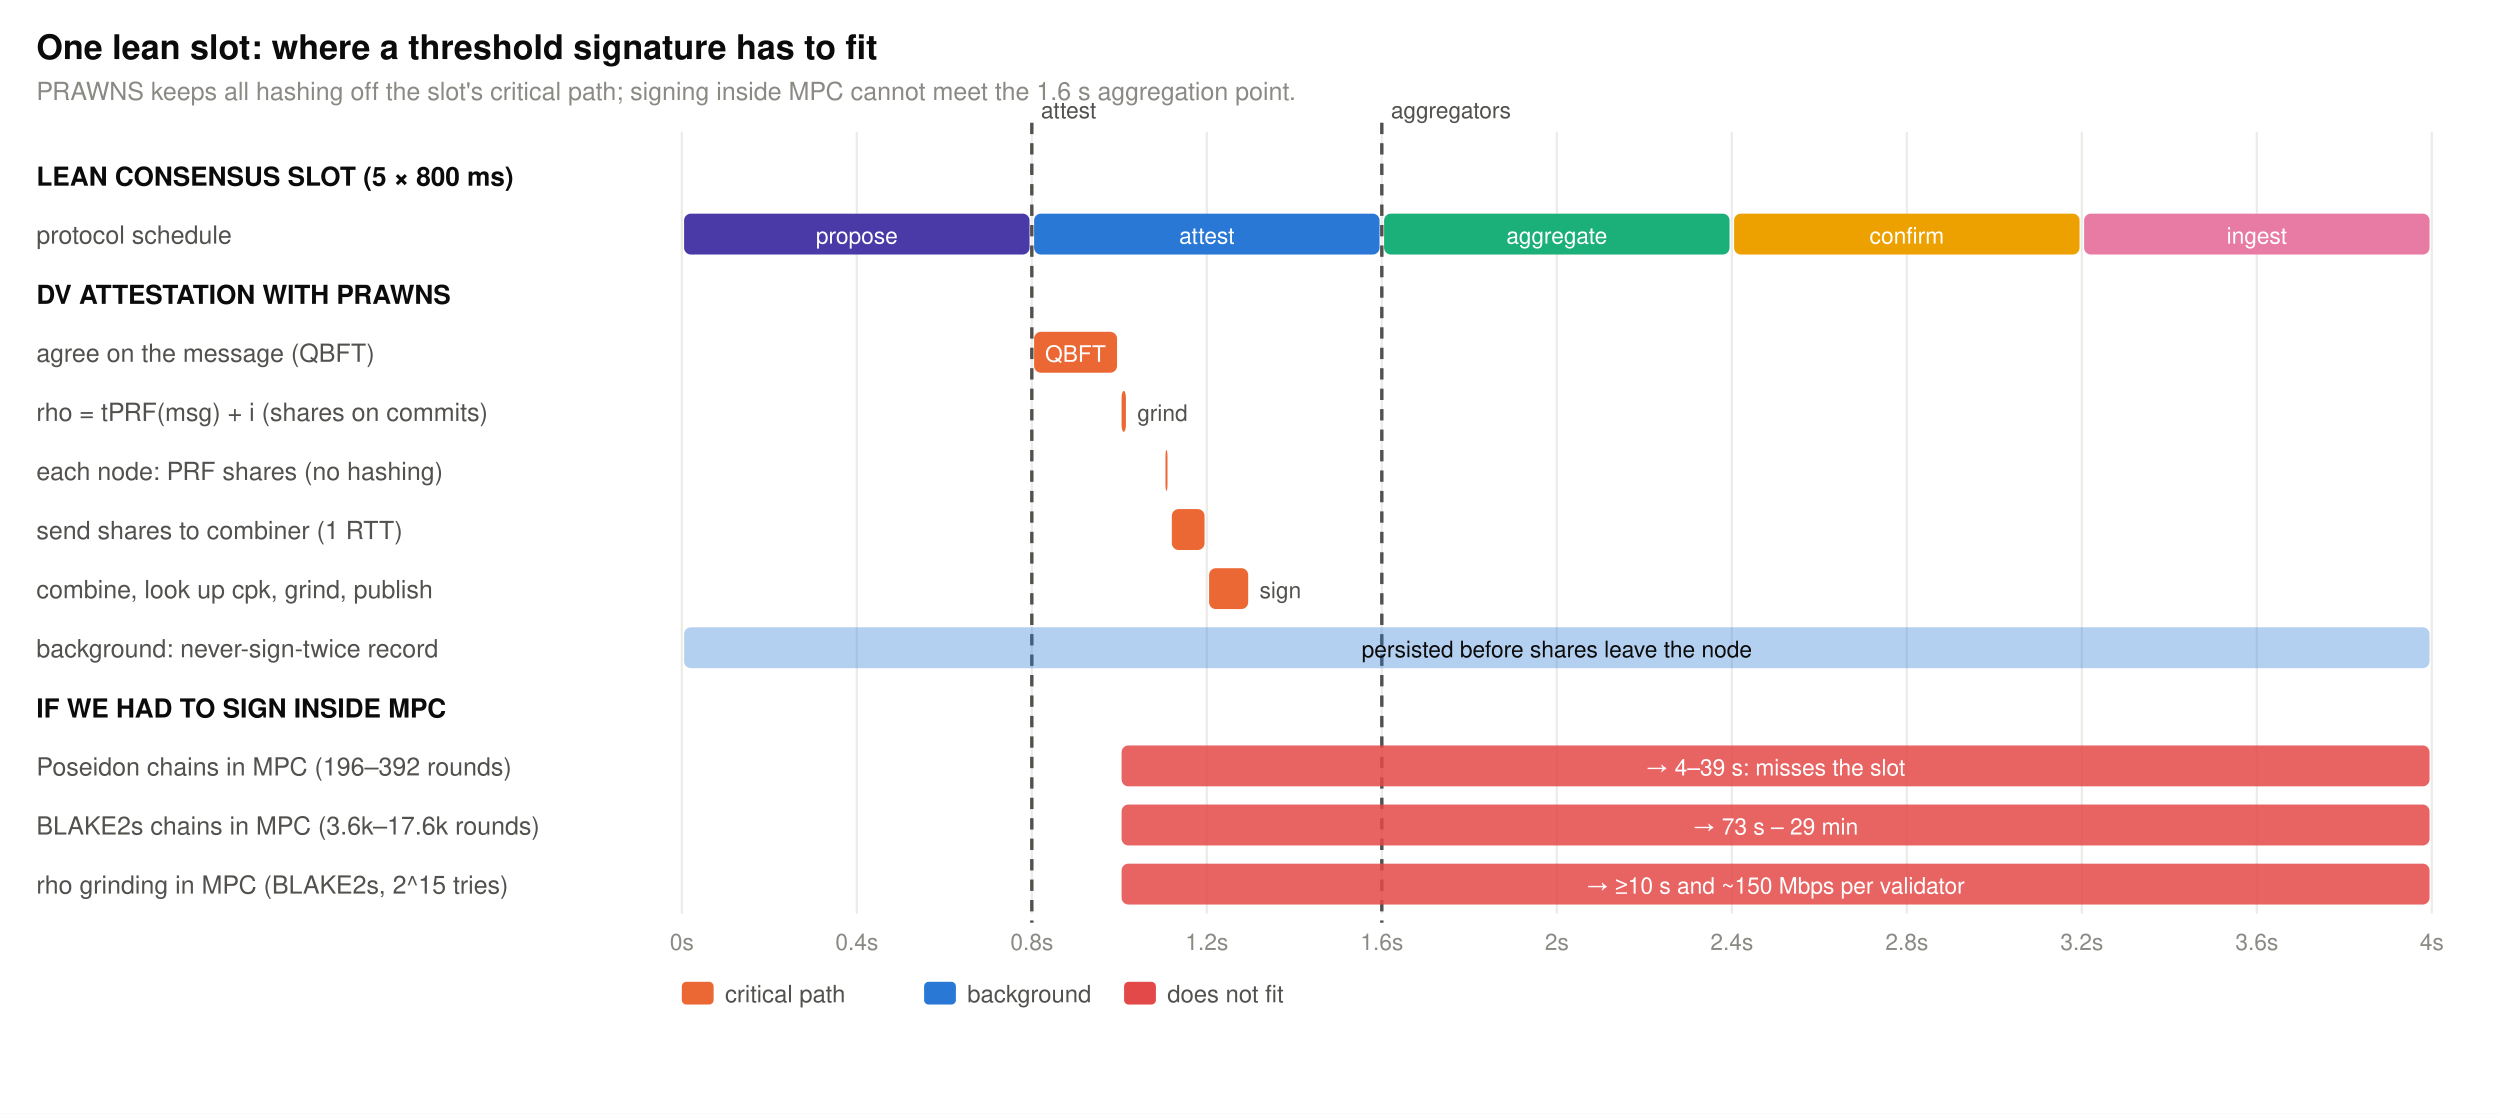
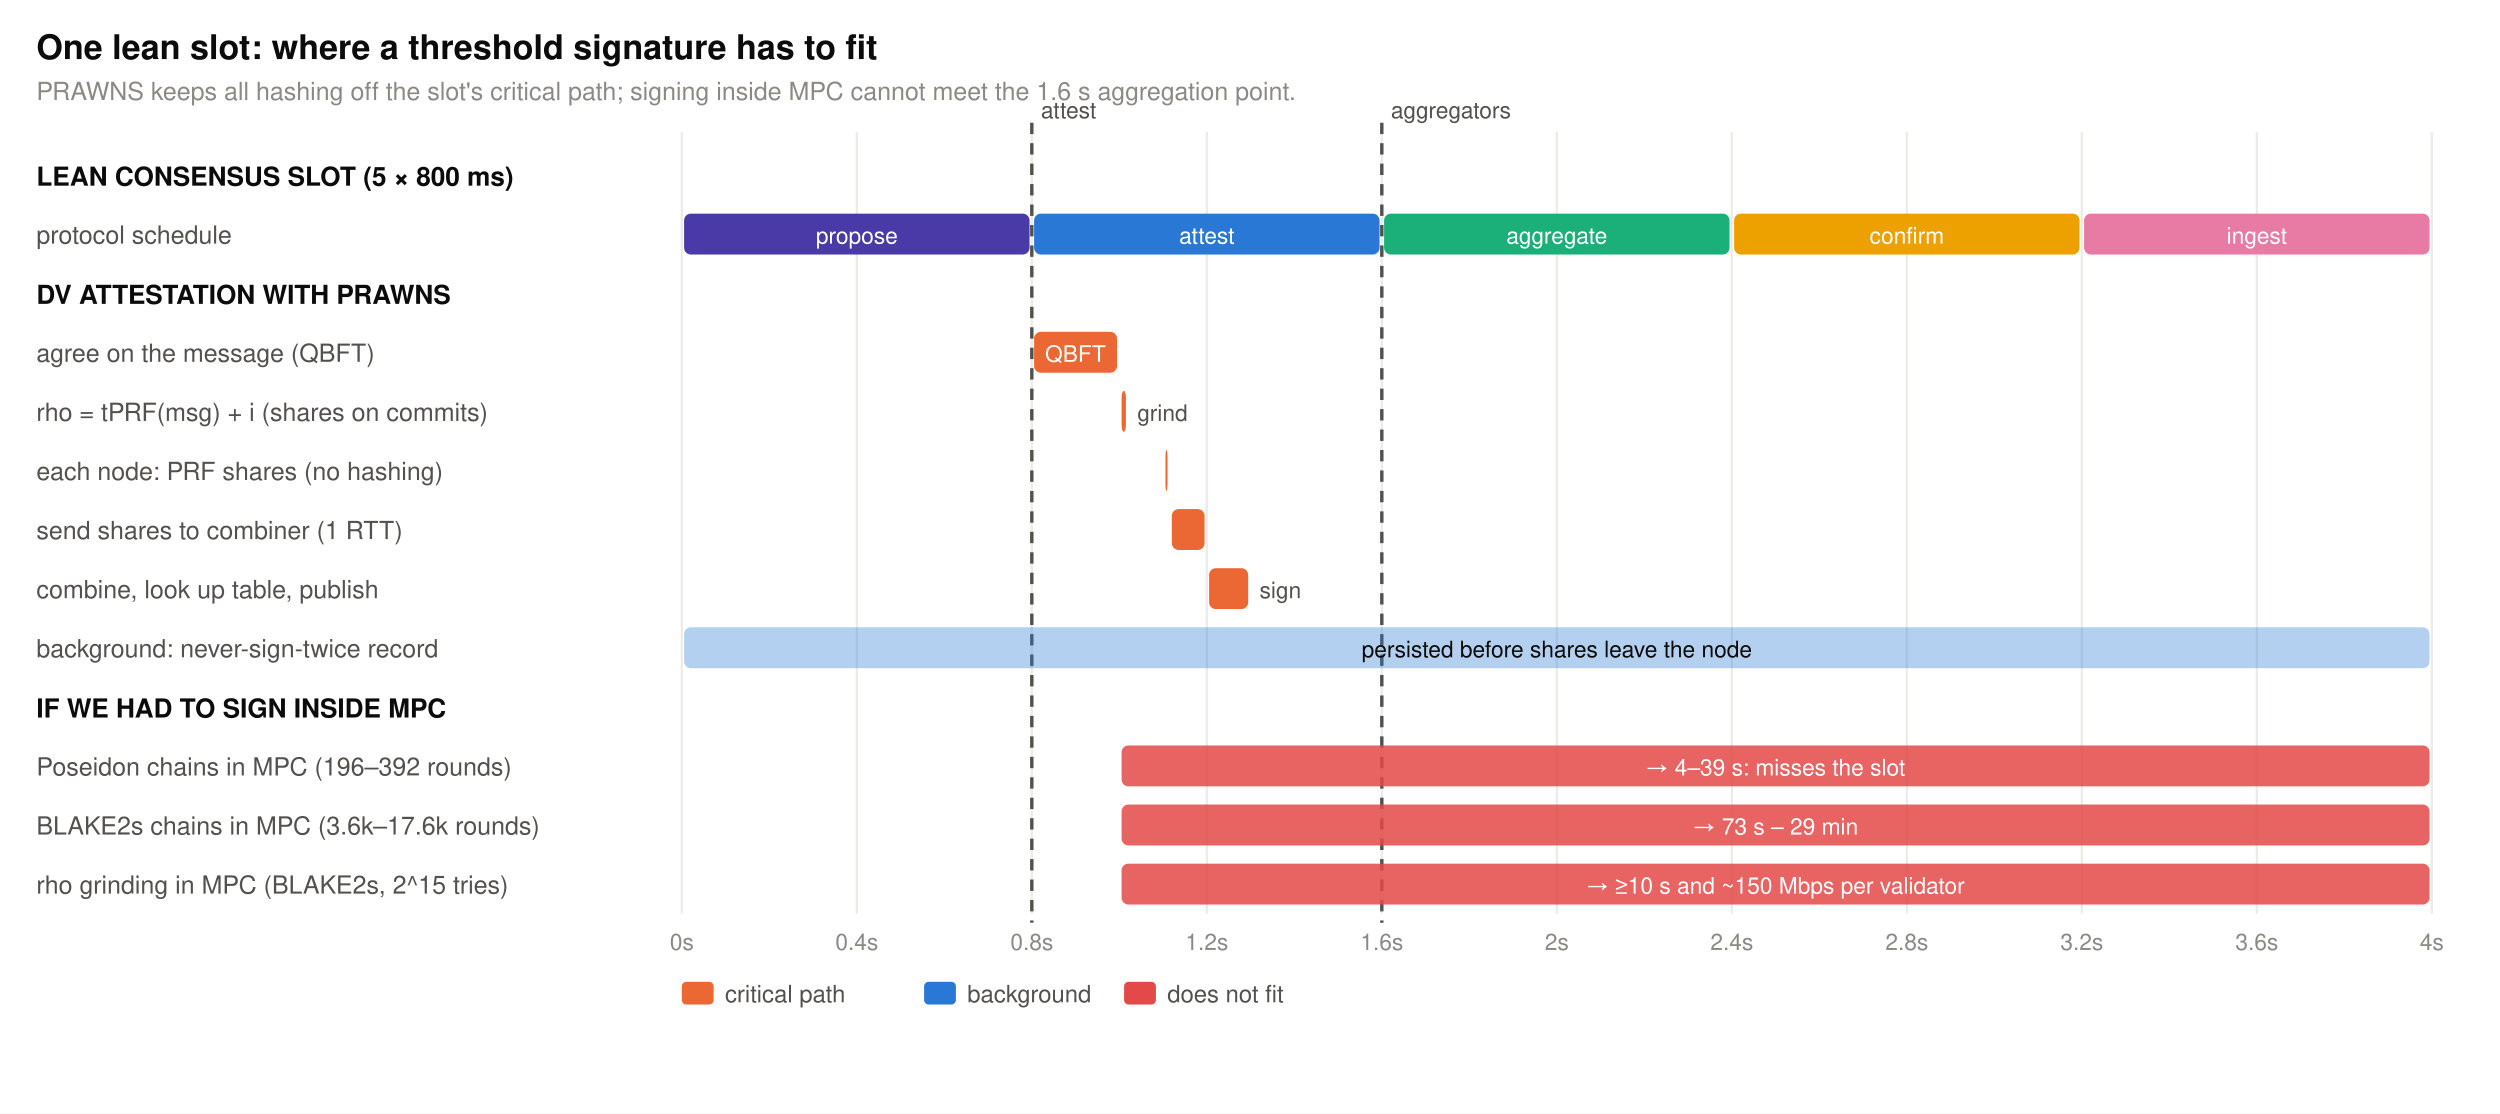
<svg xmlns="http://www.w3.org/2000/svg" width="1100" height="490" viewBox="0 0 1100 490" font-family="Helvetica, Arial, sans-serif">
  <rect x="0" y="0" width="1100" height="490" fill="#ffffff" />
  <text x="16.0" y="26.0" font-size="15" fill="#0b0b0b" text-anchor="start" font-weight="bold">One lean slot: where a threshold signature has to fit</text>
  <text x="16.0" y="44.0" font-size="11" fill="#8a8984" text-anchor="start" font-weight="normal">PRAWNS keeps all hashing off the slot's critical path; signing inside MPC cannot meet the 1.6 s aggregation point.</text>
  <line x1="300.0" y1="58.0" x2="300.0" y2="402.0" stroke="#ecebe8" stroke-width="1" />
  <text x="300.0" y="418.0" font-size="10" fill="#8a8984" text-anchor="middle" font-weight="normal">0s</text>
  <line x1="377.0" y1="58.0" x2="377.0" y2="402.0" stroke="#ecebe8" stroke-width="1" />
  <text x="377.0" y="418.0" font-size="10" fill="#8a8984" text-anchor="middle" font-weight="normal">0.4s</text>
  <line x1="454.0" y1="58.0" x2="454.0" y2="402.0" stroke="#ecebe8" stroke-width="1" />
  <text x="454.0" y="418.0" font-size="10" fill="#8a8984" text-anchor="middle" font-weight="normal">0.8s</text>
  <line x1="531.0" y1="58.0" x2="531.0" y2="402.0" stroke="#ecebe8" stroke-width="1" />
  <text x="531.0" y="418.0" font-size="10" fill="#8a8984" text-anchor="middle" font-weight="normal">1.2s</text>
  <line x1="608.0" y1="58.0" x2="608.0" y2="402.0" stroke="#ecebe8" stroke-width="1" />
  <text x="608.0" y="418.0" font-size="10" fill="#8a8984" text-anchor="middle" font-weight="normal">1.6s</text>
  <line x1="685.0" y1="58.0" x2="685.0" y2="402.0" stroke="#ecebe8" stroke-width="1" />
  <text x="685.0" y="418.0" font-size="10" fill="#8a8984" text-anchor="middle" font-weight="normal">2s</text>
  <line x1="762.0" y1="58.0" x2="762.0" y2="402.0" stroke="#ecebe8" stroke-width="1" />
  <text x="762.0" y="418.0" font-size="10" fill="#8a8984" text-anchor="middle" font-weight="normal">2.4s</text>
  <line x1="839.0" y1="58.0" x2="839.0" y2="402.0" stroke="#ecebe8" stroke-width="1" />
  <text x="839.0" y="418.0" font-size="10" fill="#8a8984" text-anchor="middle" font-weight="normal">2.8s</text>
  <line x1="916.0" y1="58.0" x2="916.0" y2="402.0" stroke="#ecebe8" stroke-width="1" />
  <text x="916.0" y="418.0" font-size="10" fill="#8a8984" text-anchor="middle" font-weight="normal">3.2s</text>
  <line x1="993.0" y1="58.0" x2="993.0" y2="402.0" stroke="#ecebe8" stroke-width="1" />
  <text x="993.0" y="418.0" font-size="10" fill="#8a8984" text-anchor="middle" font-weight="normal">3.6s</text>
  <line x1="1070.0" y1="58.0" x2="1070.0" y2="402.0" stroke="#ecebe8" stroke-width="1" />
  <text x="1070.0" y="418.0" font-size="10" fill="#8a8984" text-anchor="middle" font-weight="normal">4s</text>
  <line x1="454.0" y1="54.0" x2="454.0" y2="406.0" stroke="#52514e" stroke-width="1.5" stroke-dasharray="5,4" />
  <text x="458.0" y="52.0" font-size="10" fill="#52514e" text-anchor="start" font-weight="normal">attest</text>
  <line x1="608.0" y1="54.0" x2="608.0" y2="406.0" stroke="#52514e" stroke-width="1.5" stroke-dasharray="5,4" />
  <text x="612.0" y="52.0" font-size="10" fill="#52514e" text-anchor="start" font-weight="normal">aggregators</text>
  <text x="16.0" y="81.7" font-size="11.5" fill="#0b0b0b" text-anchor="start" font-weight="bold">LEAN CONSENSUS SLOT (5 × 800 ms)</text>
  <text x="16.0" y="107.2" font-size="11" fill="#52514e" text-anchor="start" font-weight="normal">protocol schedule</text>
  <rect x="301.0" y="94.0" width="152.0" height="18.0" rx="3" fill="#4a3aa7" fill-opacity="1.0" />
  <text x="377.0" y="107.2" font-size="10" fill="#ffffff" text-anchor="middle" font-weight="normal">propose</text>
  <rect x="455.0" y="94.0" width="152.0" height="18.0" rx="3" fill="#2a78d6" fill-opacity="1.0" />
  <text x="531.0" y="107.2" font-size="10" fill="#ffffff" text-anchor="middle" font-weight="normal">attest</text>
  <rect x="609.0" y="94.0" width="152.0" height="18.0" rx="3" fill="#1baf7a" fill-opacity="1.0" />
  <text x="685.0" y="107.2" font-size="10" fill="#ffffff" text-anchor="middle" font-weight="normal">aggregate</text>
  <rect x="763.0" y="94.0" width="152.0" height="18.0" rx="3" fill="#eda100" fill-opacity="1.0" />
  <text x="839.0" y="107.2" font-size="10" fill="#ffffff" text-anchor="middle" font-weight="normal">confirm</text>
  <rect x="917.0" y="94.0" width="152.0" height="18.0" rx="3" fill="#e87ba4" fill-opacity="1.0" />
  <text x="993.0" y="107.2" font-size="10" fill="#ffffff" text-anchor="middle" font-weight="normal">ingest</text>
  <text x="16.0" y="133.7" font-size="11.5" fill="#0b0b0b" text-anchor="start" font-weight="bold">DV ATTESTATION WITH PRAWNS</text>
  <text x="16.0" y="159.2" font-size="11" fill="#52514e" text-anchor="start" font-weight="normal">agree on the message (QBFT)</text>
  <rect x="455.0" y="146.0" width="36.5" height="18.0" rx="3" fill="#eb6834" fill-opacity="1.0" />
  <text x="473.2" y="159.2" font-size="10" fill="#ffffff" text-anchor="middle" font-weight="normal">QBFT</text>
  <text x="16.0" y="185.2" font-size="11" fill="#52514e" text-anchor="start" font-weight="normal">rho = tPRF(msg) + i (shares on commits)</text>
  <rect x="493.5" y="172.0" width="1.9" height="18.0" rx="3" fill="#eb6834" fill-opacity="1.0" />
  <text x="500.4" y="185.2" font-size="10" fill="#52514e" text-anchor="start" font-weight="normal">grind</text>
  <text x="16.0" y="211.2" font-size="11" fill="#52514e" text-anchor="start" font-weight="normal">each node: PRF shares (no hashing)</text>
  <rect x="512.8" y="198.0" width="0.9" height="18.0" rx="3" fill="#eb6834" fill-opacity="1.0" />
  <text x="16.0" y="237.2" font-size="11" fill="#52514e" text-anchor="start" font-weight="normal">send shares to combiner (1 RTT)</text>
  <rect x="515.6" y="224.0" width="14.4" height="18.0" rx="3" fill="#eb6834" fill-opacity="1.0" />
-   <text x="16.0" y="263.2" font-size="11" fill="#52514e" text-anchor="start" font-weight="normal">combine, look up cpk, grind, publish</text>
+   <text x="16.0" y="263.2" font-size="11" fill="#52514e" text-anchor="start" font-weight="normal">combine, look up table, publish</text>
  <rect x="532.0" y="250.0" width="17.2" height="18.0" rx="3" fill="#eb6834" fill-opacity="1.0" />
  <text x="554.2" y="263.2" font-size="10" fill="#52514e" text-anchor="start" font-weight="normal">sign</text>
  <text x="16.0" y="289.2" font-size="11" fill="#52514e" text-anchor="start" font-weight="normal">background: never-sign-twice record</text>
  <rect x="301.0" y="276.0" width="768.0" height="18.0" rx="3" fill="#2a78d6" fill-opacity="0.35" />
  <text x="685.0" y="289.2" font-size="10" fill="#0b0b0b" text-anchor="middle" font-weight="normal">persisted before shares leave the node</text>
  <text x="16.0" y="315.7" font-size="11.5" fill="#0b0b0b" text-anchor="start" font-weight="bold">IF WE HAD TO SIGN INSIDE MPC</text>
  <text x="16.0" y="341.2" font-size="11" fill="#52514e" text-anchor="start" font-weight="normal">Poseidon chains in MPC (196–392 rounds)</text>
  <rect x="493.5" y="328.0" width="575.5" height="18.0" rx="3" fill="#e34948" fill-opacity="0.85" />
  <text x="781.2" y="341.2" font-size="10" fill="#ffffff" text-anchor="middle" font-weight="normal">→ 4–39 s: misses the slot</text>
  <text x="16.0" y="367.2" font-size="11" fill="#52514e" text-anchor="start" font-weight="normal">BLAKE2s chains in MPC (3.6k–17.6k rounds)</text>
  <rect x="493.5" y="354.0" width="575.5" height="18.0" rx="3" fill="#e34948" fill-opacity="0.85" />
  <text x="781.2" y="367.2" font-size="10" fill="#ffffff" text-anchor="middle" font-weight="normal">→ 73 s – 29 min</text>
  <text x="16.0" y="393.2" font-size="11" fill="#52514e" text-anchor="start" font-weight="normal">rho grinding in MPC (BLAKE2s, 2^15 tries)</text>
  <rect x="493.5" y="380.0" width="575.5" height="18.0" rx="3" fill="#e34948" fill-opacity="0.85" />
  <text x="781.2" y="393.2" font-size="10" fill="#ffffff" text-anchor="middle" font-weight="normal">→ ≥10 s and ~150 Mbps per validator</text>
  <rect x="300.0" y="432.0" width="14.0" height="10.0" rx="2" fill="#eb6834" fill-opacity="1.0" />
  <text x="319.0" y="441.0" font-size="10.5" fill="#52514e" text-anchor="start" font-weight="normal">critical path</text>
  <rect x="406.6" y="432.0" width="14.0" height="10.0" rx="2" fill="#2a78d6" fill-opacity="1.0" />
  <text x="425.6" y="441.0" font-size="10.5" fill="#52514e" text-anchor="start" font-weight="normal">background</text>
  <rect x="494.6" y="432.0" width="14.0" height="10.0" rx="2" fill="#e34948" fill-opacity="1.0" />
  <text x="513.6" y="441.0" font-size="10.5" fill="#52514e" text-anchor="start" font-weight="normal">does not fit</text>
</svg>
